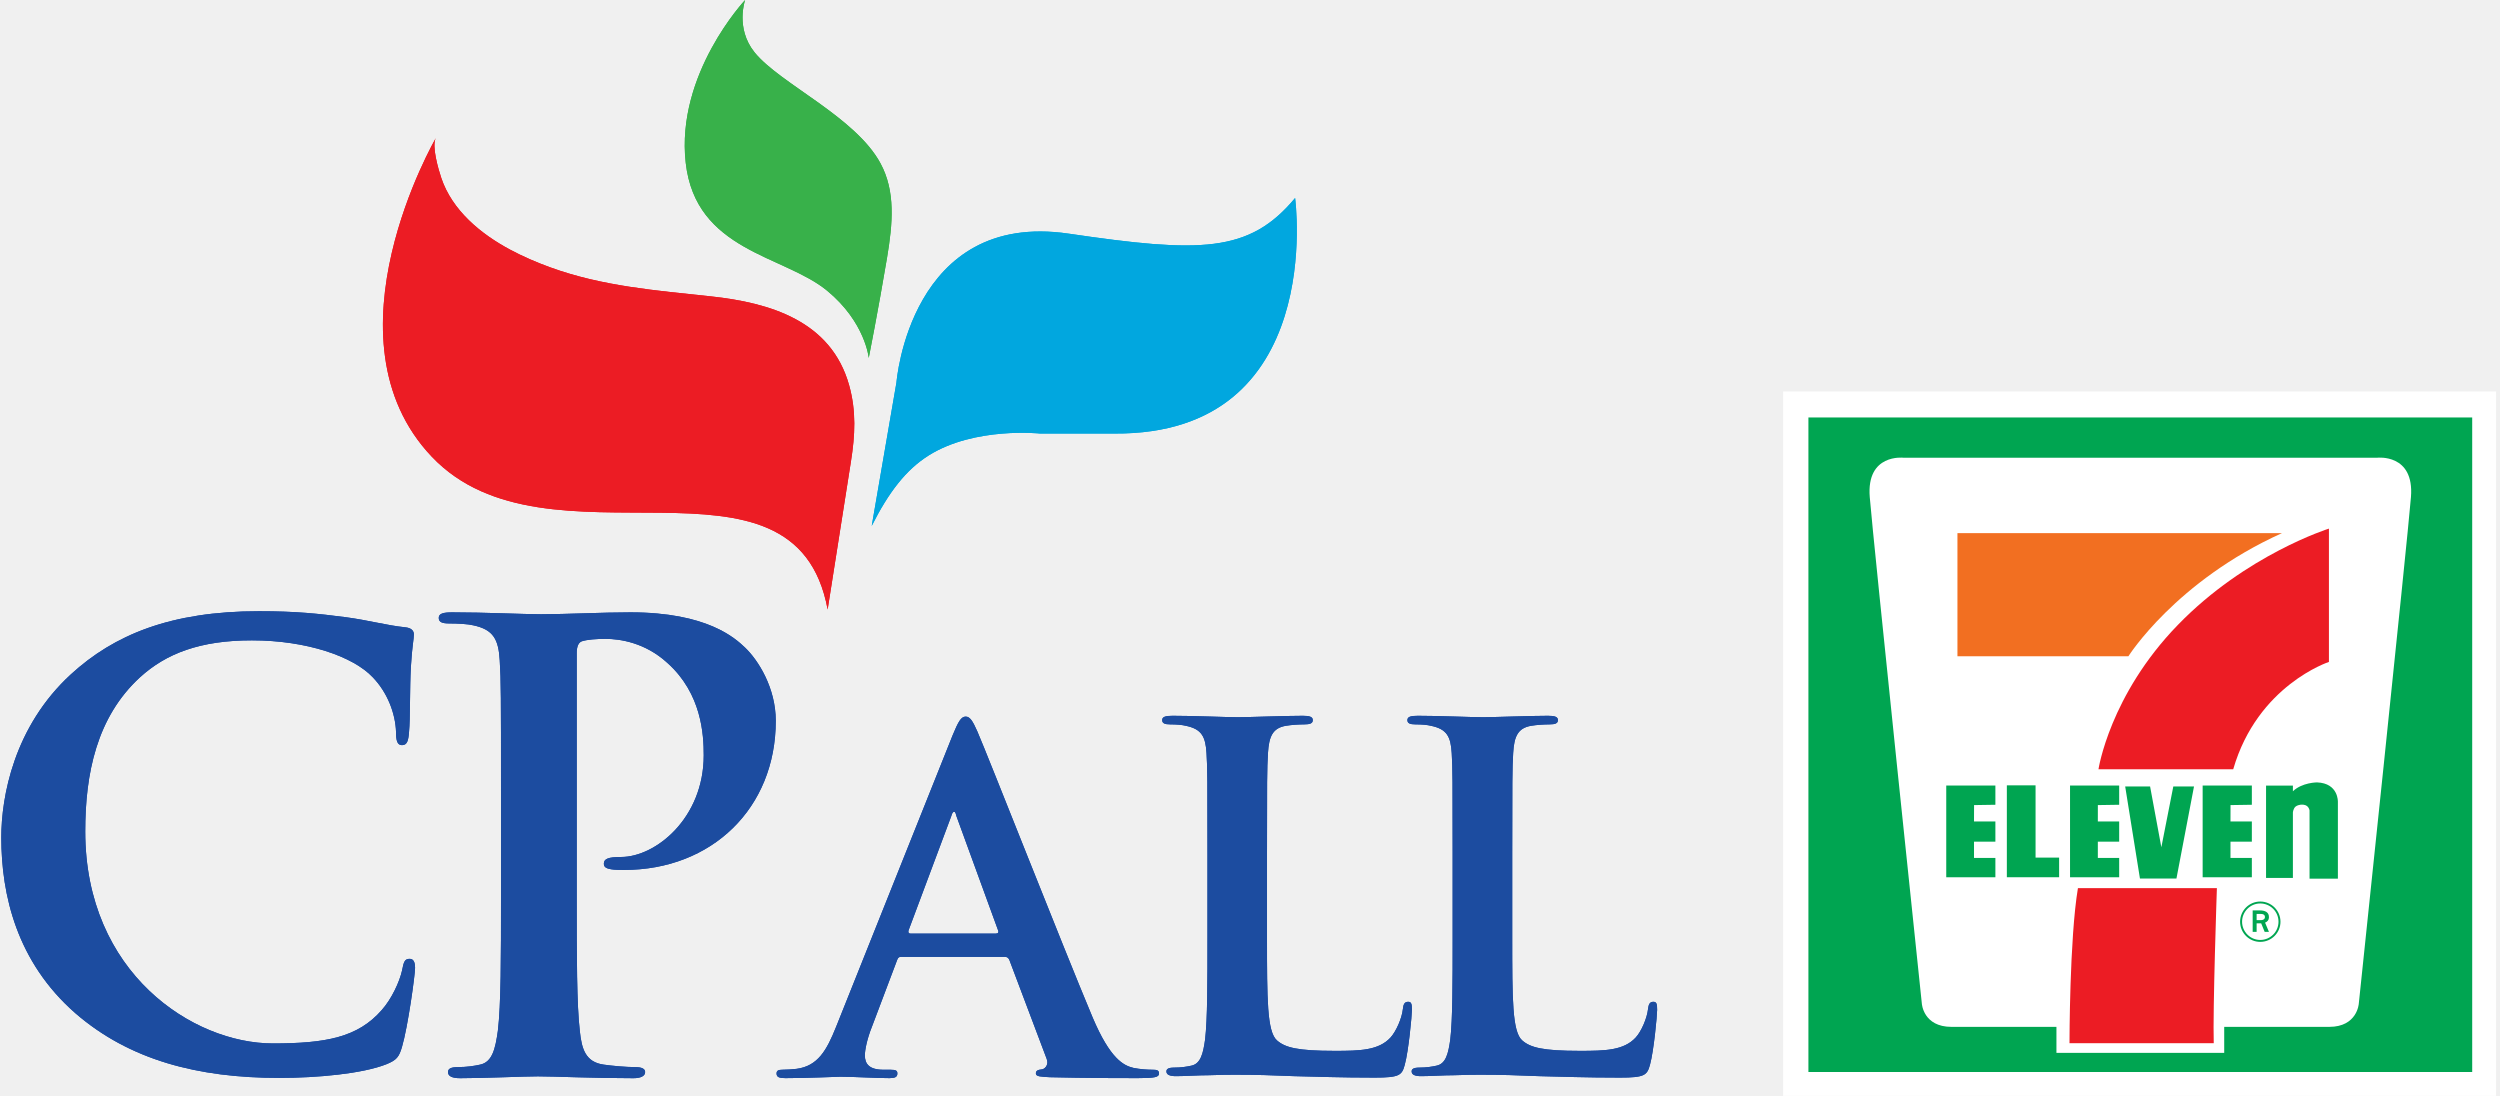
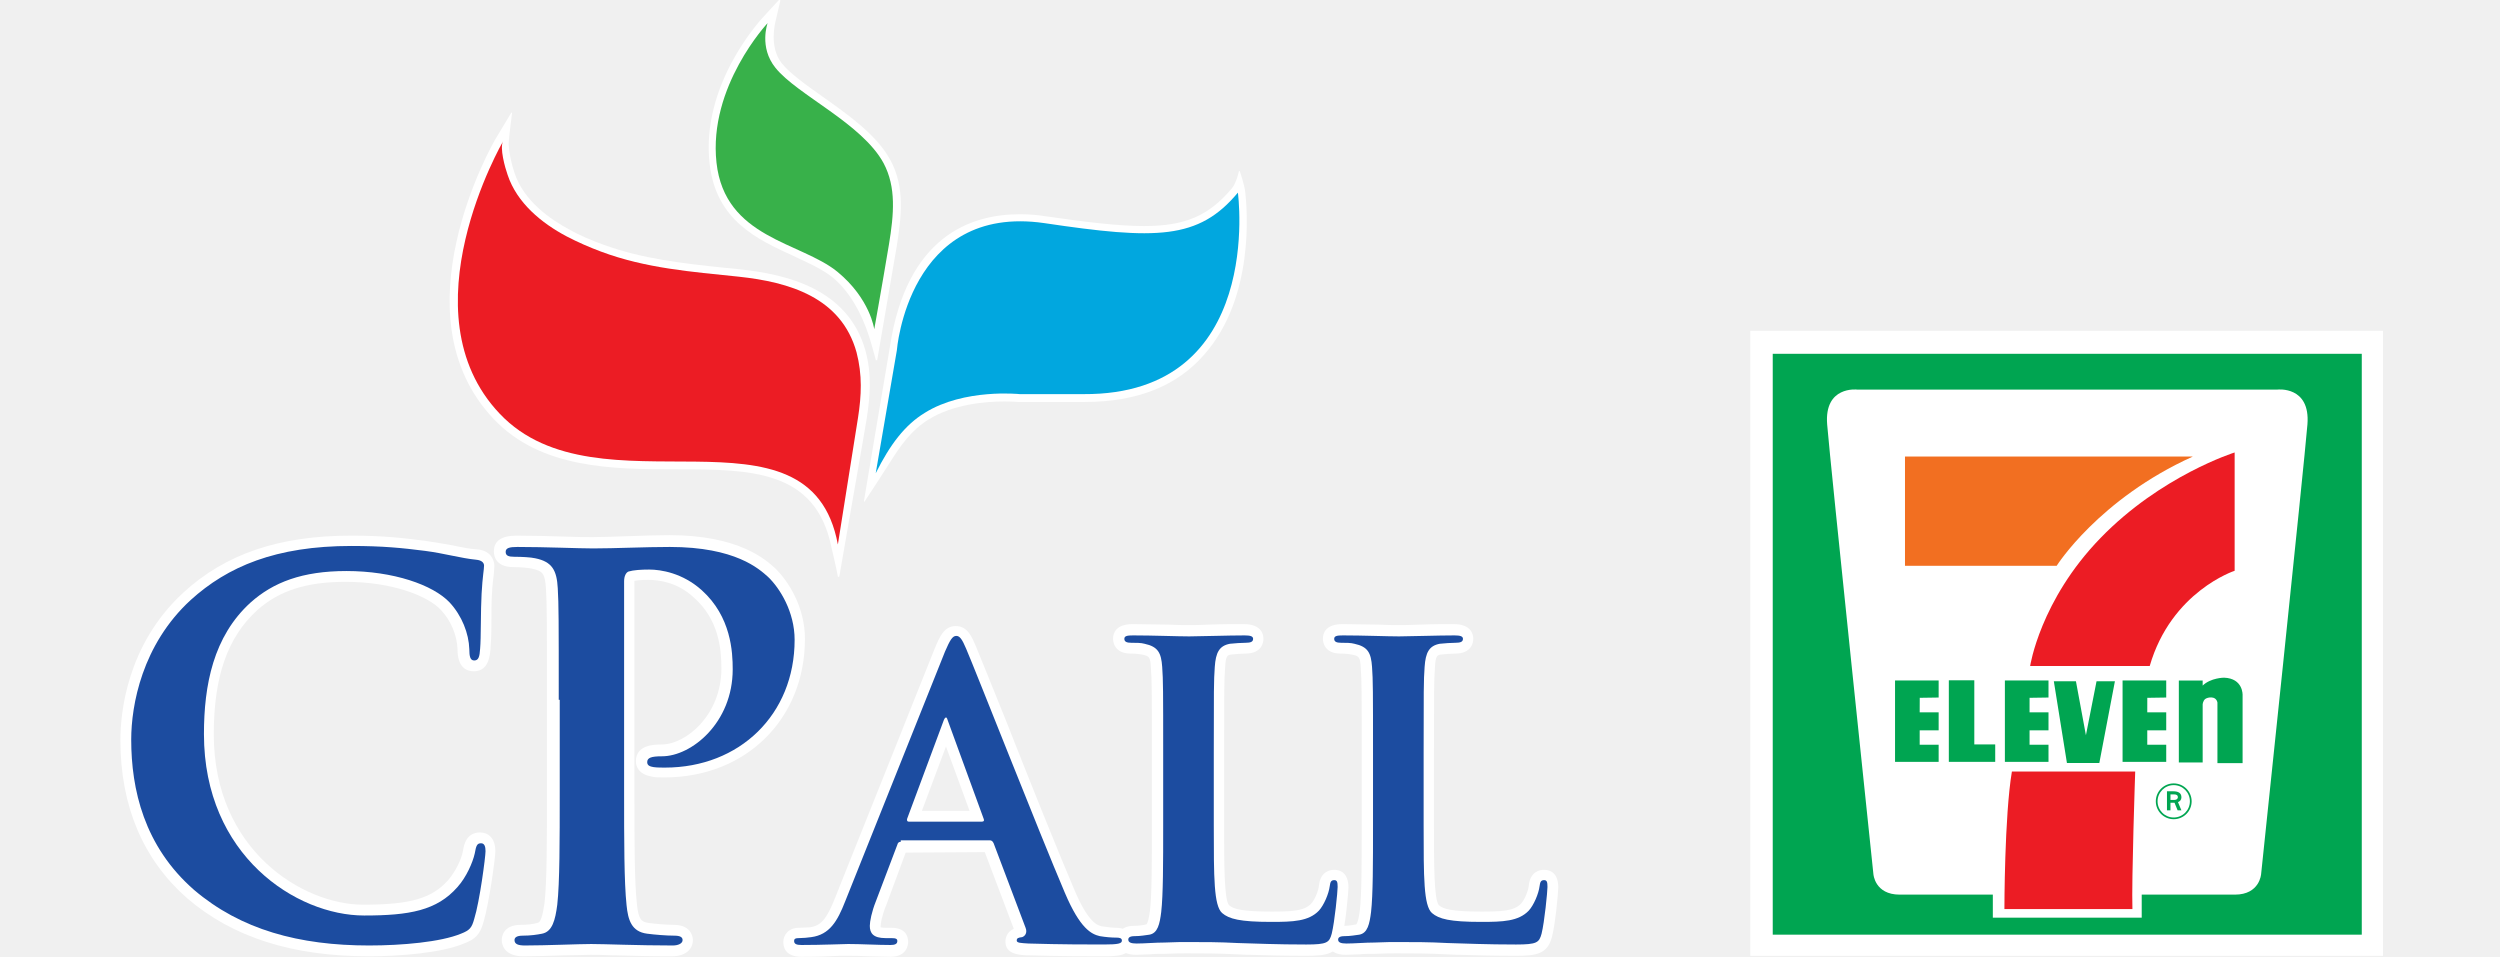
- <svg xmlns="http://www.w3.org/2000/svg" width="219" height="96" viewBox="0 0 219 96" fill="none">
-   <path d="M6.583 88.742C1.472 84.255 0.113 78.414 0.113 73.357C0.113 69.81 1.209 63.657 6.214 59.067C9.973 55.626 14.922 53.542 22.695 53.542C25.928 53.542 27.856 53.751 30.258 54.063C32.24 54.322 33.906 54.79 35.473 54.947C36.047 54.999 36.256 55.262 36.256 55.575C36.256 55.989 36.098 56.615 35.993 58.439C35.893 60.164 35.941 63.032 35.835 64.073C35.782 64.855 35.677 65.275 35.214 65.275C34.791 65.275 34.693 64.855 34.693 64.126C34.637 62.511 33.958 60.686 32.654 59.33C30.933 57.503 26.865 56.095 22.067 56.095C17.535 56.095 14.558 57.242 12.266 59.33C8.462 62.818 7.469 67.778 7.469 72.832C7.469 85.247 16.91 91.404 23.897 91.404C28.536 91.404 31.351 90.879 33.44 88.48C34.323 87.49 35.004 85.977 35.214 85.038C35.368 84.206 35.473 83.994 35.893 83.994C36.256 83.994 36.361 84.36 36.361 84.775C36.361 85.403 35.736 89.942 35.214 91.713C34.953 92.599 34.743 92.861 33.856 93.225C31.771 94.055 27.805 94.425 24.465 94.425C17.326 94.425 11.328 92.861 6.583 88.742Z" fill="#1C4CA0" stroke="white" stroke-width="0.003" />
-   <path d="M43.887 69.296C43.887 61.093 43.887 59.582 43.776 57.853C43.668 56.021 43.235 55.153 41.455 54.777C41.026 54.666 40.103 54.615 39.352 54.615C38.755 54.615 38.433 54.508 38.433 54.128C38.433 53.753 38.808 53.641 39.621 53.641C42.481 53.641 45.882 53.808 47.394 53.808C49.607 53.808 52.737 53.641 55.22 53.641C61.968 53.641 64.398 55.91 65.258 56.719C66.446 57.853 67.958 60.284 67.958 63.143C67.958 70.807 62.342 76.206 54.681 76.206C54.409 76.206 53.819 76.206 53.55 76.151C53.28 76.099 52.896 76.043 52.896 75.667C52.896 75.233 53.28 75.072 54.409 75.072C57.434 75.072 61.645 71.674 61.645 66.166C61.645 64.383 61.481 60.766 58.457 58.068C56.514 56.288 54.301 55.965 53.058 55.965C52.253 55.965 51.441 56.021 50.955 56.181C50.687 56.288 50.521 56.61 50.521 57.208V78.798C50.521 83.764 50.521 88.029 50.797 90.35C50.955 91.862 51.278 93.046 52.896 93.263C53.655 93.371 54.846 93.478 55.65 93.478C56.245 93.478 56.514 93.641 56.514 93.911C56.514 94.288 56.079 94.45 55.487 94.45C51.928 94.45 48.524 94.288 47.124 94.288C45.882 94.288 42.481 94.45 40.321 94.45C39.621 94.45 39.245 94.288 39.245 93.911C39.245 93.641 39.461 93.478 40.103 93.478C40.915 93.478 41.565 93.371 42.05 93.263C43.125 93.046 43.395 91.862 43.613 90.293C43.887 88.029 43.887 83.764 43.887 78.798V69.296Z" fill="#1C4CA0" stroke="white" stroke-width="0.003" />
-   <path d="M87.241 81.781C87.448 81.781 87.485 81.662 87.448 81.54L83.78 71.484C83.737 71.319 83.701 71.115 83.579 71.115C83.454 71.115 83.377 71.319 83.335 71.484L79.589 81.501C79.544 81.662 79.589 81.781 79.752 81.781H87.241ZM78.94 83.819C78.734 83.819 78.653 83.899 78.572 84.143L76.373 89.963C75.965 90.983 75.763 91.961 75.763 92.451C75.763 93.183 76.129 93.709 77.391 93.709H77.999C78.489 93.709 78.61 93.792 78.61 94.036C78.61 94.364 78.369 94.444 77.921 94.444C76.617 94.444 74.865 94.321 73.603 94.321C73.153 94.321 70.916 94.444 68.801 94.444C68.274 94.444 68.026 94.364 68.026 94.036C68.026 93.792 68.187 93.709 68.514 93.709C68.883 93.709 69.453 93.67 69.779 93.631C71.651 93.384 72.421 91.998 73.237 89.963L83.454 64.401C83.943 63.22 84.189 62.773 84.596 62.773C84.96 62.773 85.206 63.141 85.617 64.077C86.589 66.317 93.107 82.924 95.707 89.113C97.257 92.776 98.435 93.345 99.289 93.548C99.902 93.67 100.512 93.709 101.003 93.709C101.33 93.709 101.53 93.753 101.53 94.036C101.53 94.364 101.163 94.444 99.653 94.444C98.192 94.444 95.22 94.444 91.966 94.364C91.231 94.321 90.742 94.321 90.742 94.036C90.742 93.792 90.907 93.709 91.314 93.67C91.599 93.588 91.883 93.222 91.681 92.734L88.424 84.102C88.341 83.899 88.215 83.819 88.017 83.819H78.94Z" fill="#1C4CA0" stroke="white" stroke-width="0.003" />
-   <path d="M110.99 82.165C110.99 87.507 110.99 90.389 111.866 91.141C112.581 91.768 113.663 92.056 116.921 92.056C119.133 92.056 120.765 92.017 121.807 90.891C122.304 90.35 122.813 89.177 122.893 88.386C122.932 88.01 123.019 87.757 123.354 87.757C123.646 87.757 123.684 87.967 123.684 88.467C123.684 88.927 123.395 92.056 123.058 93.269C122.813 94.19 122.604 94.398 120.427 94.398C117.423 94.398 115.25 94.314 113.371 94.272C111.494 94.19 109.99 94.147 108.278 94.147C107.82 94.147 106.896 94.147 105.897 94.19C104.938 94.19 103.846 94.272 103.018 94.272C102.474 94.272 102.178 94.147 102.178 93.855C102.178 93.646 102.348 93.522 102.85 93.522C103.473 93.522 103.982 93.437 104.353 93.355C105.185 93.19 105.398 92.267 105.567 91.054C105.774 89.305 105.774 86.003 105.774 82.165V74.812C105.774 68.468 105.774 67.295 105.689 65.961C105.603 64.54 105.271 63.871 103.895 63.583C103.557 63.497 103.058 63.456 102.515 63.456C102.052 63.456 101.807 63.372 101.807 63.08C101.807 62.789 102.1 62.703 102.726 62.703C104.691 62.703 107.316 62.828 108.446 62.828C109.447 62.828 112.489 62.703 114.122 62.703C114.712 62.703 115 62.789 115 63.08C115 63.372 114.753 63.456 114.249 63.456C113.791 63.456 113.12 63.497 112.618 63.583C111.494 63.789 111.162 64.499 111.075 65.961C110.99 67.295 110.99 68.468 110.99 74.812V82.165Z" fill="#1C4CA0" stroke="white" stroke-width="0.003" />
-   <path d="M132.472 82.165C132.472 87.507 132.472 90.389 133.347 91.141C134.06 91.768 135.145 92.056 138.402 92.056C140.614 92.056 142.24 92.017 143.284 90.891C143.788 90.35 144.286 89.177 144.368 88.386C144.415 88.01 144.498 87.757 144.832 87.757C145.124 87.757 145.166 87.967 145.166 88.467C145.166 88.927 144.875 92.056 144.54 93.269C144.286 94.19 144.08 94.398 141.908 94.398C138.903 94.398 136.73 94.314 134.851 94.272C132.974 94.19 131.47 94.147 129.753 94.147C129.302 94.147 128.379 94.147 127.377 94.19C126.414 94.19 125.329 94.272 124.493 94.272C123.951 94.272 123.659 94.147 123.659 93.855C123.659 93.646 123.83 93.522 124.33 93.522C124.953 93.522 125.459 93.437 125.833 93.355C126.665 93.19 126.875 92.267 127.045 91.054C127.251 89.305 127.251 86.003 127.251 82.165V74.812C127.251 68.468 127.251 67.295 127.169 65.961C127.084 64.54 126.753 63.871 125.368 63.583C125.036 63.497 124.539 63.456 123.993 63.456C123.535 63.456 123.287 63.372 123.287 63.08C123.287 62.789 123.573 62.703 124.205 62.703C126.164 62.703 128.795 62.828 129.92 62.828C130.928 62.828 133.976 62.703 135.605 62.703C136.185 62.703 136.474 62.789 136.474 63.08C136.474 63.372 136.23 63.456 135.726 63.456C135.268 63.456 134.605 63.497 134.102 63.583C132.974 63.789 132.636 64.499 132.555 65.961C132.472 67.295 132.472 68.468 132.472 74.812V82.165Z" fill="#1C4CA0" stroke="white" stroke-width="0.003" />
-   <path d="M76.362 46.071L78.53 33.496C78.53 33.496 79.703 18.422 93.616 20.467C105.104 22.158 109.425 22.189 113.451 17.345C113.451 17.345 116.272 38.094 97.642 37.978H91.109C91.109 37.978 85.398 37.37 81.373 39.884C79.341 41.154 77.822 43.17 76.362 46.071Z" fill="#01A7DF" stroke="white" stroke-width="0.003" />
-   <path d="M72.502 53.393C72.502 53.393 74.543 40.416 74.546 40.407C74.905 38.136 75.02 36.006 74.382 33.737C72.806 28.118 67.471 26.525 62.306 25.965C57.496 25.444 52.798 25.09 48.205 23.421C46.998 22.984 45.819 22.475 44.688 21.87C42.123 20.499 39.608 18.432 38.654 15.579C38.423 14.891 37.79 12.768 38.183 12.088C38.183 12.088 27.982 29.664 37.832 40.016C47.983 50.686 69.643 37.956 72.502 53.393Z" fill="#EC1C24" stroke="white" stroke-width="0.003" />
-   <path d="M76.103 31.358C76.103 31.358 76.933 27.172 77.7 22.61C78.218 19.519 78.447 16.756 77.138 14.321C74.94 10.22 68.287 7.316 66.09 4.573C64.399 2.458 65.272 0 65.272 0C65.272 0 59.191 6.467 60.068 14.258C60.941 22.02 68.67 22.353 72.445 25.457C75.808 28.221 76.103 31.358 76.103 31.358Z" fill="#38B14A" stroke="white" stroke-width="0.003" />
-   <path d="M6.583 88.742C1.472 84.255 0.113 78.414 0.113 73.357C0.113 69.81 1.209 63.657 6.214 59.067C9.973 55.626 14.922 53.542 22.695 53.542C25.928 53.542 27.856 53.751 30.258 54.063C32.24 54.322 33.906 54.79 35.473 54.947C36.047 54.999 36.256 55.262 36.256 55.575C36.256 55.989 36.098 56.615 35.993 58.439C35.893 60.164 35.941 63.032 35.835 64.073C35.782 64.855 35.677 65.275 35.214 65.275C34.791 65.275 34.693 64.855 34.693 64.126C34.637 62.511 33.958 60.686 32.654 59.33C30.933 57.503 26.865 56.095 22.067 56.095C17.535 56.095 14.558 57.242 12.266 59.33C8.462 62.818 7.469 67.778 7.469 72.832C7.469 85.247 16.91 91.404 23.897 91.404C28.536 91.404 31.351 90.879 33.44 88.48C34.323 87.49 35.004 85.977 35.214 85.038C35.368 84.206 35.473 83.994 35.893 83.994C36.256 83.994 36.361 84.36 36.361 84.775C36.361 85.403 35.736 89.942 35.214 91.713C34.953 92.599 34.743 92.861 33.856 93.225C31.771 94.055 27.805 94.425 24.465 94.425C17.326 94.425 11.328 92.861 6.583 88.742Z" fill="#1C4CA0" stroke="white" stroke-width="0.001" />
-   <path d="M43.887 69.296C43.887 61.093 43.887 59.582 43.776 57.853C43.668 56.021 43.235 55.153 41.455 54.777C41.026 54.666 40.103 54.615 39.352 54.615C38.755 54.615 38.433 54.508 38.433 54.128C38.433 53.753 38.808 53.641 39.621 53.641C42.481 53.641 45.882 53.808 47.394 53.808C49.607 53.808 52.737 53.641 55.22 53.641C61.968 53.641 64.398 55.91 65.258 56.719C66.447 57.853 67.958 60.284 67.958 63.143C67.958 70.807 62.342 76.206 54.681 76.206C54.409 76.206 53.819 76.206 53.55 76.151C53.28 76.099 52.896 76.043 52.896 75.667C52.896 75.233 53.28 75.072 54.409 75.072C57.434 75.072 61.645 71.674 61.645 66.166C61.645 64.383 61.481 60.766 58.458 58.068C56.514 56.288 54.301 55.965 53.058 55.965C52.253 55.965 51.441 56.021 50.955 56.181C50.687 56.288 50.521 56.61 50.521 57.208V78.798C50.521 83.764 50.521 88.029 50.797 90.35C50.955 91.862 51.279 93.046 52.896 93.263C53.655 93.371 54.846 93.478 55.65 93.478C56.246 93.478 56.514 93.641 56.514 93.911C56.514 94.288 56.079 94.45 55.487 94.45C51.928 94.45 48.524 94.288 47.124 94.288C45.882 94.288 42.481 94.45 40.321 94.45C39.621 94.45 39.245 94.288 39.245 93.911C39.245 93.641 39.461 93.478 40.103 93.478C40.915 93.478 41.565 93.371 42.05 93.263C43.125 93.046 43.395 91.862 43.613 90.293C43.887 88.029 43.887 83.764 43.887 78.798V69.296Z" fill="#1C4CA0" stroke="white" stroke-width="0.001" />
-   <path d="M87.241 81.781C87.448 81.781 87.485 81.662 87.448 81.54L83.78 71.484C83.737 71.319 83.701 71.115 83.579 71.115C83.454 71.115 83.377 71.319 83.335 71.484L79.589 81.501C79.544 81.662 79.589 81.781 79.752 81.781H87.241ZM78.94 83.819C78.734 83.819 78.653 83.899 78.572 84.143L76.373 89.963C75.965 90.983 75.763 91.961 75.763 92.451C75.763 93.183 76.129 93.709 77.391 93.709H77.999C78.489 93.709 78.61 93.792 78.61 94.036C78.61 94.364 78.369 94.444 77.921 94.444C76.617 94.444 74.865 94.321 73.603 94.321C73.153 94.321 70.916 94.444 68.799 94.444C68.274 94.444 68.026 94.364 68.026 94.036C68.026 93.792 68.187 93.709 68.514 93.709C68.884 93.709 69.454 93.67 69.779 93.631C71.65 93.384 72.421 91.998 73.237 89.963L83.454 64.401C83.943 63.22 84.189 62.773 84.596 62.773C84.96 62.773 85.206 63.141 85.617 64.077C86.589 66.317 93.107 82.924 95.707 89.113C97.257 92.776 98.435 93.345 99.289 93.548C99.902 93.67 100.512 93.709 101.003 93.709C101.33 93.709 101.53 93.753 101.53 94.036C101.53 94.364 101.163 94.444 99.653 94.444C98.192 94.444 95.22 94.444 91.966 94.364C91.231 94.321 90.742 94.321 90.742 94.036C90.742 93.792 90.907 93.709 91.314 93.67C91.599 93.588 91.883 93.222 91.681 92.734L88.424 84.102C88.341 83.899 88.215 83.819 88.017 83.819H78.94Z" fill="#1C4CA0" stroke="white" stroke-width="0.001" />
-   <path d="M110.99 82.165C110.99 87.507 110.99 90.389 111.866 91.141C112.581 91.768 113.663 92.056 116.921 92.056C119.133 92.056 120.765 92.017 121.807 90.891C122.304 90.35 122.813 89.177 122.893 88.386C122.932 88.01 123.019 87.757 123.354 87.757C123.646 87.757 123.684 87.967 123.684 88.467C123.684 88.927 123.395 92.056 123.058 93.269C122.813 94.19 122.604 94.398 120.427 94.398C117.423 94.398 115.25 94.314 113.371 94.272C111.494 94.19 109.99 94.147 108.278 94.147C107.82 94.147 106.896 94.147 105.897 94.19C104.938 94.19 103.846 94.272 103.018 94.272C102.474 94.272 102.178 94.147 102.178 93.855C102.178 93.646 102.348 93.522 102.85 93.522C103.473 93.522 103.982 93.437 104.353 93.355C105.185 93.19 105.398 92.267 105.567 91.054C105.774 89.305 105.774 86.003 105.774 82.165V74.812C105.774 68.468 105.774 67.295 105.689 65.961C105.603 64.54 105.271 63.871 103.895 63.583C103.557 63.497 103.058 63.456 102.515 63.456C102.052 63.456 101.807 63.372 101.807 63.08C101.807 62.789 102.1 62.703 102.726 62.703C104.691 62.703 107.316 62.828 108.446 62.828C109.447 62.828 112.489 62.703 114.122 62.703C114.712 62.703 115 62.789 115 63.08C115 63.372 114.753 63.456 114.249 63.456C113.791 63.456 113.12 63.497 112.618 63.583C111.494 63.789 111.162 64.499 111.075 65.961C110.99 67.295 110.99 68.468 110.99 74.812V82.165Z" fill="#1C4CA0" stroke="white" stroke-width="0.001" />
-   <path d="M132.472 82.165C132.472 87.507 132.472 90.389 133.347 91.141C134.06 91.768 135.145 92.056 138.402 92.056C140.614 92.056 142.24 92.017 143.284 90.891C143.788 90.35 144.286 89.177 144.368 88.386C144.415 88.01 144.498 87.757 144.832 87.757C145.124 87.757 145.166 87.967 145.166 88.467C145.166 88.927 144.875 92.056 144.54 93.269C144.286 94.19 144.08 94.398 141.908 94.398C138.903 94.398 136.73 94.314 134.851 94.272C132.974 94.19 131.47 94.147 129.753 94.147C129.302 94.147 128.379 94.147 127.377 94.19C126.414 94.19 125.329 94.272 124.493 94.272C123.951 94.272 123.659 94.147 123.659 93.855C123.659 93.646 123.83 93.522 124.33 93.522C124.953 93.522 125.459 93.437 125.833 93.355C126.665 93.19 126.875 92.267 127.045 91.054C127.251 89.305 127.251 86.003 127.251 82.165V74.812C127.251 68.468 127.251 67.295 127.169 65.961C127.084 64.54 126.753 63.871 125.368 63.583C125.036 63.497 124.539 63.456 123.993 63.456C123.535 63.456 123.287 63.372 123.287 63.08C123.287 62.789 123.573 62.703 124.205 62.703C126.164 62.703 128.795 62.828 129.92 62.828C130.928 62.828 133.976 62.703 135.605 62.703C136.185 62.703 136.474 62.789 136.474 63.08C136.474 63.372 136.23 63.456 135.726 63.456C135.268 63.456 134.605 63.497 134.102 63.583C132.974 63.789 132.636 64.499 132.555 65.961C132.472 67.295 132.472 68.468 132.472 74.812V82.165Z" fill="#1C4CA0" stroke="white" stroke-width="0.001" />
-   <path d="M76.362 46.071L78.53 33.496C78.53 33.496 79.703 18.422 93.616 20.467C105.104 22.158 109.425 22.189 113.451 17.345C113.451 17.345 116.272 38.094 97.642 37.978H91.109C91.109 37.978 85.398 37.37 81.373 39.884C79.341 41.154 77.822 43.17 76.362 46.071Z" fill="#01A7DF" stroke="white" stroke-width="0.001" />
-   <path d="M72.502 53.393C72.502 53.393 74.543 40.416 74.546 40.407C74.905 38.136 75.02 36.006 74.382 33.737C72.806 28.118 67.471 26.525 62.306 25.965C57.496 25.444 52.798 25.09 48.205 23.421C46.998 22.984 45.819 22.475 44.688 21.87C42.123 20.499 39.608 18.432 38.654 15.579C38.423 14.891 37.79 12.768 38.183 12.088C38.183 12.088 27.982 29.664 37.832 40.016C47.983 50.686 69.642 37.956 72.502 53.393Z" fill="#EC1C24" stroke="white" stroke-width="0.001" />
-   <path d="M76.103 31.358C76.103 31.358 76.933 27.172 77.7 22.61C78.218 19.519 78.447 16.756 77.138 14.321C74.94 10.22 68.287 7.316 66.09 4.573C64.399 2.458 65.272 0 65.272 0C65.272 0 59.191 6.467 60.068 14.258C60.941 22.02 68.67 22.353 72.445 25.457C75.808 28.221 76.103 31.358 76.103 31.358Z" fill="#38B14A" stroke="white" stroke-width="0.001" />
-   <path d="M156.202 34.295H218.656V96H156.202V34.295Z" fill="white" />
-   <path d="M158.417 93.909H216.565V36.568H158.417V93.909ZM211.2 43.542C210.891 47.368 206.63 87.921 206.63 87.921C206.63 87.921 206.504 89.954 204.037 89.954H194.841V92.231H180.144V89.954H170.951C168.479 89.954 168.354 87.921 168.354 87.921C168.354 87.921 164.097 47.368 163.79 43.542C163.482 39.714 166.741 40.097 166.741 40.097H208.248C208.248 40.097 211.507 39.714 211.2 43.542Z" fill="#00A551" />
-   <path d="M199.896 46.704H171.472V57.491H186.446C186.446 57.491 190.593 50.904 199.896 46.704Z" fill="#F26F21" />
-   <path d="M190.774 54.749C196.742 48.587 204.014 46.306 204.014 46.306V57.985C204.014 57.985 197.761 60.021 195.63 67.387H183.827C183.827 67.387 184.803 60.903 190.774 54.749Z" fill="#EC1C24" />
-   <path d="M182.027 77.8H194.2C194.2 77.8 193.831 88.542 193.924 91.382H181.288C181.288 91.382 181.288 82.195 182.027 77.8Z" fill="#EC1C24" />
-   <path d="M174.796 68.81V70.497L172.929 70.526L172.923 71.961H174.796V73.733H172.923V75.156H174.796V76.848H170.491V68.81H174.796Z" fill="#00A551" />
-   <path d="M185.64 68.81V70.497L183.772 70.526L183.77 71.961H185.64V73.733H183.77V75.156H185.64V76.848H181.335V68.81H185.64Z" fill="#00A551" />
-   <path d="M197.262 68.81V70.497L195.394 70.526L195.39 71.961H197.262V73.733H195.39V75.156H197.262V76.848H192.952V68.81H197.262Z" fill="#00A551" />
-   <path d="M198.506 68.818V76.907H200.858V71.175C200.858 71.175 200.88 70.819 201.114 70.639C201.35 70.463 202.171 70.295 202.316 70.989V76.972H204.799V70.245C204.799 70.245 204.863 68.605 202.969 68.538C202.969 68.538 201.666 68.538 200.858 69.316V68.818H198.506Z" fill="#00A551" />
-   <path d="M175.8 68.796V76.846H180.379V75.126H178.315V68.796H175.8Z" fill="#00A551" />
-   <path d="M186.166 68.894H188.348L189.334 74.22L190.382 68.894H192.195L190.657 76.958H187.459L186.166 68.894Z" fill="#00A551" />
-   <path fill-rule="evenodd" clip-rule="evenodd" d="M197.998 82.34C197.119 82.34 196.406 81.621 196.406 80.743C196.406 79.862 197.119 79.144 197.998 79.144C198.884 79.144 199.597 79.862 199.597 80.743C199.597 81.621 198.884 82.34 197.998 82.34ZM197.998 78.974C197.026 78.974 196.233 79.766 196.233 80.743C196.233 81.721 197.026 82.509 197.998 82.509C198.974 82.509 199.77 81.721 199.77 80.743C199.77 79.766 198.974 78.974 197.998 78.974Z" fill="#00A551" />
-   <path d="M198.421 80.823C198.619 80.746 198.749 80.598 198.759 80.383C198.786 79.906 198.415 79.752 197.961 79.752H197.334V81.632H197.68V80.882H198.079L198.385 81.632H198.759L198.421 80.823ZM197.68 80.605V80.06H198.052C198.244 80.06 198.409 80.124 198.409 80.335C198.409 80.525 198.228 80.605 198.071 80.605H197.68Z" fill="#00A551" />
+ <svg xmlns="http://www.w3.org/2000/svg" width="324" height="124" viewBox="0 0 324 124" fill="none">
+   <path d="M226.838 42.871H308.832V123.881H226.838V42.871Z" fill="white" />
+   <path d="M229.747 121.136H306.086V45.855H229.747V121.136ZM299.043 55.011C298.637 60.034 293.042 113.275 293.042 113.275C293.042 113.275 292.878 115.944 289.639 115.944H277.566V118.933H258.271V115.944H246.201C242.956 115.944 242.792 113.275 242.792 113.275C242.792 113.275 237.203 60.034 236.8 55.011C236.396 49.986 240.674 50.489 240.674 50.489H295.167C295.167 50.489 299.445 49.986 299.043 55.011Z" fill="#00A551" />
+   <path d="M284.203 59.163H246.886V73.324H266.545C266.545 73.324 271.989 64.677 284.203 59.163Z" fill="#F26F21" />
+   <path d="M272.227 69.725C280.062 61.635 289.61 58.64 289.61 58.64V73.973C289.61 73.973 281.4 76.646 278.602 86.317H263.106C263.106 86.317 264.388 77.804 272.227 69.725Z" fill="#EC1C24" />
+   <path d="M260.742 99.989H276.723C276.723 99.989 276.24 114.09 276.362 117.819H259.772C259.772 117.819 259.772 105.758 260.742 99.989Z" fill="#EC1C24" />
+   <path d="M251.249 88.185V90.4L248.799 90.437L248.791 92.322H251.249V94.648H248.791V96.516H251.249V98.737H245.597V88.185H251.249Z" fill="#00A551" />
+   <path d="M265.485 88.185V90.4L263.033 90.437L263.031 92.322H265.485V94.648H263.031V96.516H265.485V98.737H259.833V88.185H265.485Z" fill="#00A551" />
+   <path d="M280.743 88.185V90.4L278.29 90.438L278.286 92.322H280.743V94.649H278.286V96.516H280.743V98.737H275.085V88.185H280.743Z" fill="#00A551" />
+   <path d="M282.377 88.196V98.815H285.466V91.29C285.466 91.29 285.495 90.823 285.801 90.587C286.111 90.356 287.19 90.135 287.379 91.046V98.9H290.64V90.069C290.64 90.069 290.724 87.916 288.237 87.828C288.237 87.828 286.526 87.828 285.466 88.85V88.196H282.377Z" fill="#00A551" />
+   <path d="M252.568 88.166V98.736H258.58V96.477H255.87V88.166H252.568Z" fill="#00A551" />
+   <path d="M266.177 88.296H269.042L270.335 95.287L271.711 88.296H274.092L272.073 98.882H267.874L266.177 88.296Z" fill="#00A551" />
+   <path fill-rule="evenodd" clip-rule="evenodd" d="M281.711 105.948C280.556 105.948 279.62 105.003 279.62 103.851C279.62 102.694 280.556 101.751 281.711 101.751C282.874 101.751 283.81 102.694 283.81 103.851C283.81 105.003 282.874 105.948 281.711 105.948ZM281.711 101.529C280.434 101.529 279.393 102.568 279.393 103.851C279.393 105.135 280.434 106.169 281.711 106.169C282.992 106.169 284.037 105.135 284.037 103.851C284.037 102.568 282.992 101.529 281.711 101.529Z" fill="#00A551" />
+   <path d="M282.265 103.956C282.526 103.855 282.696 103.661 282.71 103.379C282.745 102.753 282.259 102.551 281.662 102.551H280.839V105.018H281.293V104.034H281.817L282.219 105.018H282.71L282.265 103.956ZM281.293 103.67V102.955H281.782C282.034 102.955 282.25 103.039 282.25 103.316C282.25 103.564 282.013 103.67 281.807 103.67H281.293Z" fill="#00A551" />
+   <path d="M47.83 123.936C37.831 123.936 30.125 121.452 24.265 116.421C18.534 111.389 15.604 104.447 15.604 95.913C15.604 92.41 16.432 83.558 23.756 76.807C29.233 71.776 36.175 69.419 45.537 69.419C49.804 69.419 52.352 69.738 55.281 70.12C56.555 70.311 57.638 70.502 58.72 70.693C59.867 70.948 60.886 71.139 61.841 71.203C63.497 71.33 64.07 72.476 64.07 73.368C64.07 73.623 64.006 73.941 64.006 74.323C63.943 74.897 63.815 75.724 63.752 77.062C63.688 78.081 63.688 79.546 63.688 80.756V80.819C63.688 82.221 63.624 83.494 63.56 84.195C63.433 86.042 62.733 86.997 61.395 86.997C60.44 86.997 59.293 86.487 59.293 84.131C59.23 82.284 58.402 80.374 57.128 79.036C55.472 77.253 50.887 75.406 44.773 75.406C39.678 75.406 36.175 76.552 33.309 79.1C29.488 82.603 27.705 87.698 27.705 95.149C27.705 110.243 39.296 117.248 47.066 117.248C53.243 117.248 55.982 116.421 58.083 114.064C58.975 113.045 59.803 111.389 59.994 110.307C60.121 109.479 60.44 107.886 62.223 107.886C63.178 107.886 64.197 108.523 64.197 110.307C64.197 111.262 63.369 117.121 62.669 119.478C62.223 121.07 61.65 121.707 60.121 122.28C57.255 123.49 51.842 123.936 47.83 123.936Z" fill="white" />
+   <path d="M87.062 123.936C84.323 123.936 81.776 123.873 79.674 123.809H79.483H79.419C78.145 123.745 77.126 123.745 76.49 123.745C75.853 123.745 74.579 123.809 73.305 123.809H73.178C71.395 123.873 69.357 123.936 67.828 123.936C65.281 123.936 65.026 122.344 65.026 121.835C65.026 121.389 65.217 119.86 67.51 119.86C68.21 119.86 68.974 119.797 69.675 119.606C70.057 119.542 70.312 118.778 70.567 117.058C70.885 114.32 70.885 108.906 70.885 102.729V90.692C70.885 80.311 70.885 78.464 70.758 76.298C70.63 74.26 70.312 74.006 68.911 73.687C68.592 73.624 67.637 73.496 66.554 73.496C64.262 73.496 64.007 72.095 64.007 71.458C64.007 70.121 64.962 69.42 66.936 69.42C69.038 69.42 71.458 69.484 73.369 69.548C74.77 69.611 75.98 69.611 76.808 69.611C78.082 69.611 79.674 69.548 81.457 69.484H81.648C83.368 69.42 85.151 69.356 86.743 69.356C95.85 69.356 99.29 72.605 100.436 73.624C102.219 75.343 104.321 78.719 104.321 82.794C104.321 93.175 96.678 100.754 86.106 100.754C85.342 100.754 84.769 100.754 84.387 100.627C82.667 100.308 82.412 99.226 82.412 98.653C82.412 96.487 84.896 96.487 85.724 96.487C88.909 96.487 93.494 92.666 93.494 86.616C93.494 84.005 93.112 80.247 89.927 77.445C87.762 75.407 85.278 75.152 84.005 75.152C83.113 75.152 82.54 75.216 82.221 75.279V75.343V102.665C82.221 108.906 82.221 114.256 82.54 117.122C82.731 119.224 83.177 119.478 84.005 119.606C84.896 119.733 86.361 119.86 87.316 119.86C89.737 119.86 89.8 121.644 89.8 121.835C89.8 122.79 89.1 123.936 87.062 123.936Z" fill="white" />
+   <path d="M142.978 123.936C141.131 123.936 137.373 123.936 133.234 123.809H132.979C132.087 123.745 130.304 123.682 130.304 122.026C130.304 121.644 130.432 120.816 131.387 120.37L127.629 110.435L117.376 110.498L114.828 117.377C114.319 118.587 114.128 119.669 114.128 120.051C114.128 120.115 114.128 120.179 114.128 120.179C114.191 120.179 114.382 120.243 114.765 120.243H115.529C117.503 120.243 117.694 121.516 117.694 122.089C117.694 122.408 117.567 124 115.401 124C114.573 124 113.618 123.936 112.663 123.936H112.535C111.516 123.873 110.625 123.873 109.924 123.873C109.733 123.873 109.415 123.873 108.969 123.873H108.842C107.695 123.936 105.721 124 103.874 124C101.709 124 101.518 122.663 101.518 122.089C101.518 121.198 102.154 120.243 103.556 120.243C103.938 120.243 104.638 120.179 104.957 120.179C106.358 119.988 107.122 119.16 108.205 116.421L121.133 84.068C121.77 82.54 122.343 81.138 123.872 81.138C125.4 81.138 125.973 82.603 126.419 83.622C126.929 84.832 128.776 89.418 130.877 94.64L131.068 95.15C133.68 101.773 137.31 110.817 139.22 115.275C141.067 119.669 142.277 119.924 142.787 120.051C143.551 120.179 144.252 120.243 144.634 120.243C146.608 120.243 146.736 121.771 146.736 122.089C146.736 123.936 144.634 123.936 142.978 123.936ZM119.477 105.085H125.655L122.598 96.742L119.477 105.085Z" fill="white" />
+   <path d="M169.282 123.873C166.352 123.873 164.059 123.809 162.085 123.745H161.703L160.302 123.682C157.754 123.554 155.907 123.554 153.869 123.554C153.296 123.554 152.15 123.554 150.94 123.618C150.303 123.618 149.602 123.618 148.965 123.682H148.902C148.328 123.682 147.755 123.745 147.246 123.745C144.889 123.745 144.762 122.153 144.762 121.835C144.762 121.516 144.889 119.988 146.991 119.988C147.5 119.988 148.074 119.924 148.583 119.797C148.711 119.669 148.902 119.096 149.029 118.077C149.284 115.976 149.284 111.836 149.284 106.996V97.697C149.284 89.673 149.284 88.208 149.156 86.552C149.093 85.087 148.902 85.024 148.01 84.832C147.692 84.769 147.182 84.705 146.545 84.705C144.38 84.705 144.252 83.113 144.252 82.794C144.252 82.094 144.571 80.884 146.8 80.884C148.201 80.884 149.793 80.948 151.258 80.948H151.385C152.468 81.011 153.423 81.011 153.997 81.011C154.57 81.011 155.589 81.011 156.735 80.948C158.264 80.884 159.983 80.884 161.193 80.884C163.486 80.884 163.741 82.221 163.741 82.794C163.741 83.24 163.55 84.705 161.384 84.705C160.875 84.705 160.111 84.769 159.537 84.832C159.092 84.896 158.837 84.96 158.773 86.552C158.646 88.208 158.646 89.673 158.646 97.697V106.996C158.646 111.963 158.646 116.612 159.283 117.313C159.856 117.823 161.002 118.141 164.76 118.141C167.371 118.141 169.027 118.077 169.918 117.122C170.364 116.676 170.874 115.466 170.937 114.766C171.128 112.919 172.402 112.728 172.912 112.728C173.612 112.728 174.759 113.046 174.759 115.02C174.759 115.657 174.377 119.797 173.931 121.453C173.358 123.618 172.02 123.873 169.282 123.873Z" fill="white" />
+   <path d="M196.476 123.873C193.547 123.873 191.318 123.809 189.28 123.745H188.898L187.496 123.682C184.949 123.554 183.102 123.554 181.064 123.554C180.491 123.554 179.344 123.554 178.134 123.618C177.434 123.618 176.797 123.618 176.16 123.682H176.096C175.523 123.682 174.95 123.745 174.441 123.745C172.084 123.745 171.957 122.153 171.957 121.835C171.957 121.516 172.084 119.988 174.186 119.988C174.886 119.988 175.46 119.861 175.778 119.797C175.905 119.669 176.096 119.096 176.224 118.077C176.479 115.976 176.479 111.836 176.479 106.996V97.697C176.479 89.673 176.479 88.208 176.351 86.552C176.288 85.087 176.096 85.024 175.205 84.832C174.886 84.769 174.377 84.705 173.74 84.705C171.575 84.705 171.447 83.113 171.447 82.794C171.447 82.094 171.766 80.884 173.995 80.884C175.396 80.884 176.988 80.948 178.453 80.948H178.58C179.663 81.011 180.618 81.011 181.255 81.011C181.828 81.011 182.847 81.011 183.994 80.948H184.185C185.65 80.884 187.305 80.884 188.388 80.884C190.681 80.884 190.936 82.221 190.936 82.794C190.936 83.24 190.745 84.705 188.579 84.705C188.07 84.705 187.305 84.769 186.732 84.832C186.286 84.896 186.032 84.96 185.968 86.552C185.841 88.208 185.841 89.673 185.841 97.697V106.996C185.841 111.963 185.841 116.612 186.477 117.313C187.051 117.823 188.197 118.141 191.955 118.141C194.566 118.141 196.222 118.077 197.113 117.122C197.559 116.676 198.069 115.466 198.132 114.766C198.323 112.919 199.597 112.728 200.107 112.728C200.807 112.728 201.953 113.046 201.953 115.02C201.953 115.657 201.571 119.797 201.126 121.453C200.552 123.618 199.151 123.873 196.476 123.873Z" fill="white" />
+   <path d="M112.028 65.025C111.964 65.025 111.964 64.961 111.964 64.961C111.964 64.961 114.893 47.447 115.276 45.282C115.276 45.154 115.339 45.027 115.339 44.899C117.505 30.697 125.72 27.768 132.153 27.768C133.235 27.768 134.318 27.831 135.464 28.022C140.751 28.787 144.954 29.296 148.266 29.296C153.615 29.296 156.672 27.959 159.666 24.392C160.239 23.692 160.557 22.227 160.557 22.227C160.557 22.163 160.621 22.163 160.621 22.163C160.621 22.163 160.685 22.163 160.685 22.227C160.685 22.227 161.258 23.819 161.385 24.902C161.64 27.194 162.595 38.531 156.099 45.918C152.533 50.058 147.31 52.096 140.559 52.096H140.368H132.089C132.025 52.096 132.025 52.096 131.962 52.096C131.962 52.096 131.261 52.032 130.115 52.032C127.822 52.032 123.555 52.351 120.307 54.389C118.078 55.79 116.74 57.701 115.339 59.93C114.575 61.14 112.091 64.961 112.028 65.025C112.091 65.025 112.091 65.025 112.028 65.025Z" fill="white" />
+   <path d="M108.651 74.769C108.587 74.769 108.587 74.769 108.587 74.705C108.587 74.705 108.396 73.622 107.759 70.947C105.721 60.885 97.314 60.821 87.634 60.821C79.418 60.821 70.12 60.757 64.006 54.325C51.205 40.887 63.751 18.724 64.324 17.832L66.235 14.648L66.299 14.584C66.362 14.584 66.362 14.648 66.362 14.648C66.362 14.711 65.916 18.023 65.916 18.66C65.98 19.806 66.235 21.08 66.681 22.418C67.891 26.048 71.266 28.404 73.877 29.805C75.151 30.506 76.616 31.143 78.208 31.716C83.303 33.563 88.462 34.136 93.939 34.709L95.85 34.9C101.772 35.537 109.861 37.321 112.153 45.409C113.045 48.657 112.727 51.523 112.344 54.134C112.344 54.325 108.905 73.877 108.778 74.705C108.714 74.705 108.714 74.769 108.651 74.769Z" fill="white" />
+   <path d="M113.555 46.683C113.491 46.683 113.491 46.683 113.491 46.619C113.491 46.619 113.045 44.9 112.663 43.689C111.58 40.314 109.988 37.703 107.95 35.983C106.613 34.901 104.766 34.073 102.855 33.181C98.142 31.016 92.793 28.596 91.965 21.208C90.818 11.018 98.461 2.739 98.779 2.356C98.97 2.165 100.945 0 100.945 0H101.008C101.008 0 101.008 0 101.072 0L101.136 0.064L100.499 2.802C100.499 2.866 99.607 6.05 101.327 8.216C102.346 9.489 104.384 10.954 106.549 12.483C109.861 14.839 113.618 17.45 115.402 20.762C117.312 24.265 116.803 28.15 116.23 31.844C115.274 37.512 113.682 46.619 113.682 46.683C113.618 46.683 113.555 46.683 113.555 46.683Z" fill="white" />
+   <path d="M25.158 115.338C18.662 109.67 17.006 102.283 17.006 95.85C17.006 91.392 18.407 83.558 24.712 77.763C29.489 73.432 35.73 70.757 45.538 70.757C49.614 70.757 52.097 71.012 55.091 71.394C57.575 71.713 59.74 72.35 61.714 72.541C62.415 72.604 62.733 72.923 62.733 73.305C62.733 73.814 62.542 74.642 62.415 76.935C62.288 79.1 62.351 82.731 62.224 84.068C62.16 85.087 62.033 85.597 61.459 85.597C60.95 85.597 60.823 85.087 60.823 84.132C60.759 82.094 59.867 79.801 58.275 78.081C56.11 75.789 50.951 74.005 44.901 74.005C39.169 74.005 35.411 75.47 32.482 78.081C27.642 82.476 26.432 88.781 26.432 95.15C26.432 110.88 38.405 118.65 47.194 118.65C53.053 118.65 56.619 118.013 59.294 114.956C60.441 113.683 61.269 111.772 61.523 110.626C61.714 109.543 61.842 109.288 62.351 109.288C62.797 109.288 62.924 109.734 62.924 110.307C62.924 111.071 62.16 116.867 61.459 119.096C61.141 120.242 60.886 120.561 59.74 121.007C57.129 122.089 52.097 122.535 47.831 122.535C38.787 122.535 31.208 120.497 25.158 115.338Z" fill="#1C4CA0" />
+   <path d="M72.413 90.692C72.413 80.311 72.413 78.4 72.286 76.235C72.159 73.942 71.585 72.796 69.356 72.35C68.783 72.222 67.637 72.159 66.681 72.159C65.917 72.159 65.535 72.031 65.535 71.522C65.535 71.012 66.045 70.885 67.064 70.885C70.694 70.885 74.961 71.076 76.871 71.076C79.674 71.076 83.622 70.885 86.807 70.885C95.341 70.885 98.398 73.751 99.544 74.77C101.073 76.235 102.983 79.292 102.983 82.922C102.983 92.602 95.85 99.481 86.17 99.481C85.851 99.481 85.087 99.481 84.705 99.417C84.387 99.353 83.877 99.289 83.877 98.78C83.877 98.207 84.387 98.016 85.788 98.016C89.609 98.016 94.959 93.685 94.959 86.743C94.959 84.514 94.768 79.928 90.946 76.489C88.463 74.26 85.66 73.814 84.132 73.814C83.113 73.814 82.094 73.878 81.457 74.069C81.138 74.197 80.884 74.642 80.884 75.343V102.665C80.884 108.97 80.884 114.32 81.202 117.313C81.393 119.223 81.839 120.752 83.877 121.007C84.832 121.134 86.361 121.261 87.38 121.261C88.144 121.261 88.463 121.453 88.463 121.835C88.463 122.28 87.889 122.535 87.189 122.535C82.667 122.535 78.4 122.344 76.617 122.344C75.025 122.344 70.757 122.535 68.019 122.535C67.127 122.535 66.681 122.344 66.681 121.835C66.681 121.516 66.936 121.261 67.764 121.261C68.783 121.261 69.611 121.134 70.248 121.007C71.585 120.752 71.968 119.223 72.222 117.249C72.541 114.383 72.541 108.97 72.541 102.729V90.692H72.413Z" fill="#1C4CA0" />
+   <path d="M116.739 109.097C116.484 109.097 116.357 109.224 116.293 109.479L113.491 116.866C112.982 118.14 112.727 119.414 112.727 119.987C112.727 120.942 113.173 121.579 114.765 121.579H115.529C116.166 121.579 116.293 121.707 116.293 121.961C116.293 122.343 115.975 122.471 115.402 122.471C113.746 122.471 111.517 122.343 109.925 122.343C109.351 122.343 106.549 122.471 103.874 122.471C103.237 122.471 102.919 122.343 102.919 121.961C102.919 121.643 103.11 121.579 103.556 121.579C104.002 121.579 104.766 121.516 105.148 121.452C107.504 121.133 108.523 119.414 109.542 116.803L122.471 84.45C123.108 82.985 123.426 82.412 123.936 82.412C124.382 82.412 124.7 82.857 125.209 84.067C126.42 86.87 134.699 107.95 138.011 115.72C139.985 120.369 141.45 121.07 142.532 121.324C143.297 121.452 144.061 121.516 144.698 121.516C145.08 121.516 145.398 121.579 145.398 121.898C145.398 122.28 144.953 122.407 143.042 122.407C141.195 122.407 137.437 122.407 133.298 122.28C132.342 122.216 131.769 122.216 131.769 121.898C131.769 121.579 131.96 121.516 132.47 121.452C132.852 121.324 133.17 120.879 132.916 120.242L128.776 109.288C128.649 109.033 128.521 108.905 128.266 108.905H116.739V109.097ZM127.247 106.485C127.502 106.485 127.566 106.358 127.502 106.167L122.853 93.43C122.789 93.238 122.726 92.984 122.598 92.984C122.471 92.984 122.344 93.238 122.28 93.43L117.567 106.103C117.503 106.294 117.567 106.485 117.758 106.485H127.247Z" fill="#1C4CA0" />
+   <path d="M157.307 106.995C157.307 113.746 157.307 117.376 158.39 118.332C159.282 119.096 160.683 119.478 164.759 119.478C167.561 119.478 169.599 119.414 170.936 118.013C171.573 117.313 172.21 115.848 172.338 114.829C172.401 114.383 172.465 114.065 172.911 114.065C173.293 114.065 173.357 114.319 173.357 114.956C173.357 115.529 172.974 119.478 172.592 121.006C172.274 122.153 172.019 122.408 169.281 122.408C165.459 122.408 162.721 122.28 160.364 122.216C158.008 122.089 156.097 122.089 153.932 122.089C153.359 122.089 152.212 122.089 150.939 122.153C149.729 122.153 148.327 122.28 147.308 122.28C146.608 122.28 146.226 122.153 146.226 121.771C146.226 121.516 146.417 121.325 147.054 121.325C147.818 121.325 148.455 121.197 148.964 121.134C150.047 120.943 150.302 119.733 150.493 118.204C150.748 115.975 150.748 111.835 150.748 106.932V97.633C150.748 89.609 150.748 88.144 150.62 86.424C150.493 84.641 150.111 83.813 148.327 83.431C147.882 83.304 147.245 83.304 146.608 83.304C146.035 83.304 145.716 83.176 145.716 82.794C145.716 82.412 146.098 82.348 146.863 82.348C149.346 82.348 152.658 82.476 154.123 82.476C155.397 82.476 159.218 82.348 161.32 82.348C162.084 82.348 162.402 82.476 162.402 82.794C162.402 83.176 162.084 83.304 161.447 83.304C160.874 83.304 160.046 83.367 159.409 83.431C158.008 83.686 157.562 84.577 157.435 86.424C157.307 88.144 157.307 89.609 157.307 97.633V106.995Z" fill="#1C4CA0" />
+   <path d="M184.503 106.995C184.503 113.746 184.503 117.376 185.585 118.332C186.477 119.096 187.878 119.478 191.954 119.478C194.756 119.478 196.794 119.414 198.132 118.013C198.769 117.313 199.406 115.848 199.533 114.829C199.597 114.383 199.66 114.065 200.106 114.065C200.488 114.065 200.552 114.319 200.552 114.956C200.552 115.529 200.17 119.478 199.788 121.006C199.469 122.153 199.214 122.408 196.476 122.408C192.655 122.408 189.916 122.28 187.56 122.216C185.203 122.089 183.293 122.089 181.127 122.089C180.554 122.089 179.408 122.089 178.134 122.153C176.924 122.153 175.523 122.28 174.504 122.28C173.803 122.28 173.421 122.153 173.421 121.771C173.421 121.516 173.612 121.325 174.249 121.325C175.013 121.325 175.65 121.197 176.16 121.134C177.242 120.943 177.497 119.733 177.688 118.204C177.943 115.975 177.943 111.835 177.943 106.932V97.633C177.943 89.609 177.943 88.144 177.816 86.424C177.688 84.641 177.306 83.813 175.523 83.431C175.077 83.304 174.44 83.304 173.803 83.304C173.23 83.304 172.912 83.176 172.912 82.794C172.912 82.412 173.294 82.348 174.058 82.348C176.542 82.348 179.854 82.476 181.318 82.476C182.592 82.476 186.413 82.348 188.515 82.348C189.279 82.348 189.598 82.476 189.598 82.794C189.598 83.176 189.279 83.304 188.642 83.304C188.069 83.304 187.241 83.367 186.604 83.431C185.203 83.686 184.757 84.577 184.63 86.424C184.503 88.144 184.503 89.609 184.503 97.633V106.995Z" fill="#1C4CA0" />
+   <path d="M113.493 61.332L116.231 45.41C116.231 45.41 117.696 26.368 135.337 28.915C149.858 31.08 155.335 31.08 160.43 24.966C160.43 24.966 163.997 51.206 140.432 51.078H132.153C132.153 51.078 124.956 50.314 119.861 53.498C117.25 55.09 115.34 57.638 113.493 61.332Z" fill="#01A7DF" />
+   <path d="M108.588 70.566L111.199 54.135C111.645 51.269 111.772 48.594 111.008 45.664C109.034 38.531 102.283 36.557 95.723 35.856C89.609 35.22 83.686 34.774 77.891 32.608C76.362 32.035 74.897 31.398 73.433 30.634C70.184 28.915 67 26.303 65.79 22.673C65.472 21.782 64.707 19.107 65.217 18.279C65.217 18.279 52.288 40.506 64.771 53.625C77.572 67.127 104.958 51.014 108.588 70.566Z" fill="#EC1C24" />
+   <path d="M113.302 42.671C113.302 42.671 114.257 37.385 115.212 31.653C115.849 27.768 116.168 24.266 114.512 21.145C111.71 15.986 103.303 12.292 100.501 8.79C98.335 6.115 99.482 2.994 99.482 2.994C99.482 2.994 91.775 11.21 92.858 21.081C93.941 30.889 103.749 31.335 108.525 35.22C112.792 38.723 113.302 42.671 113.302 42.671Z" fill="#38B14A" />
</svg>
